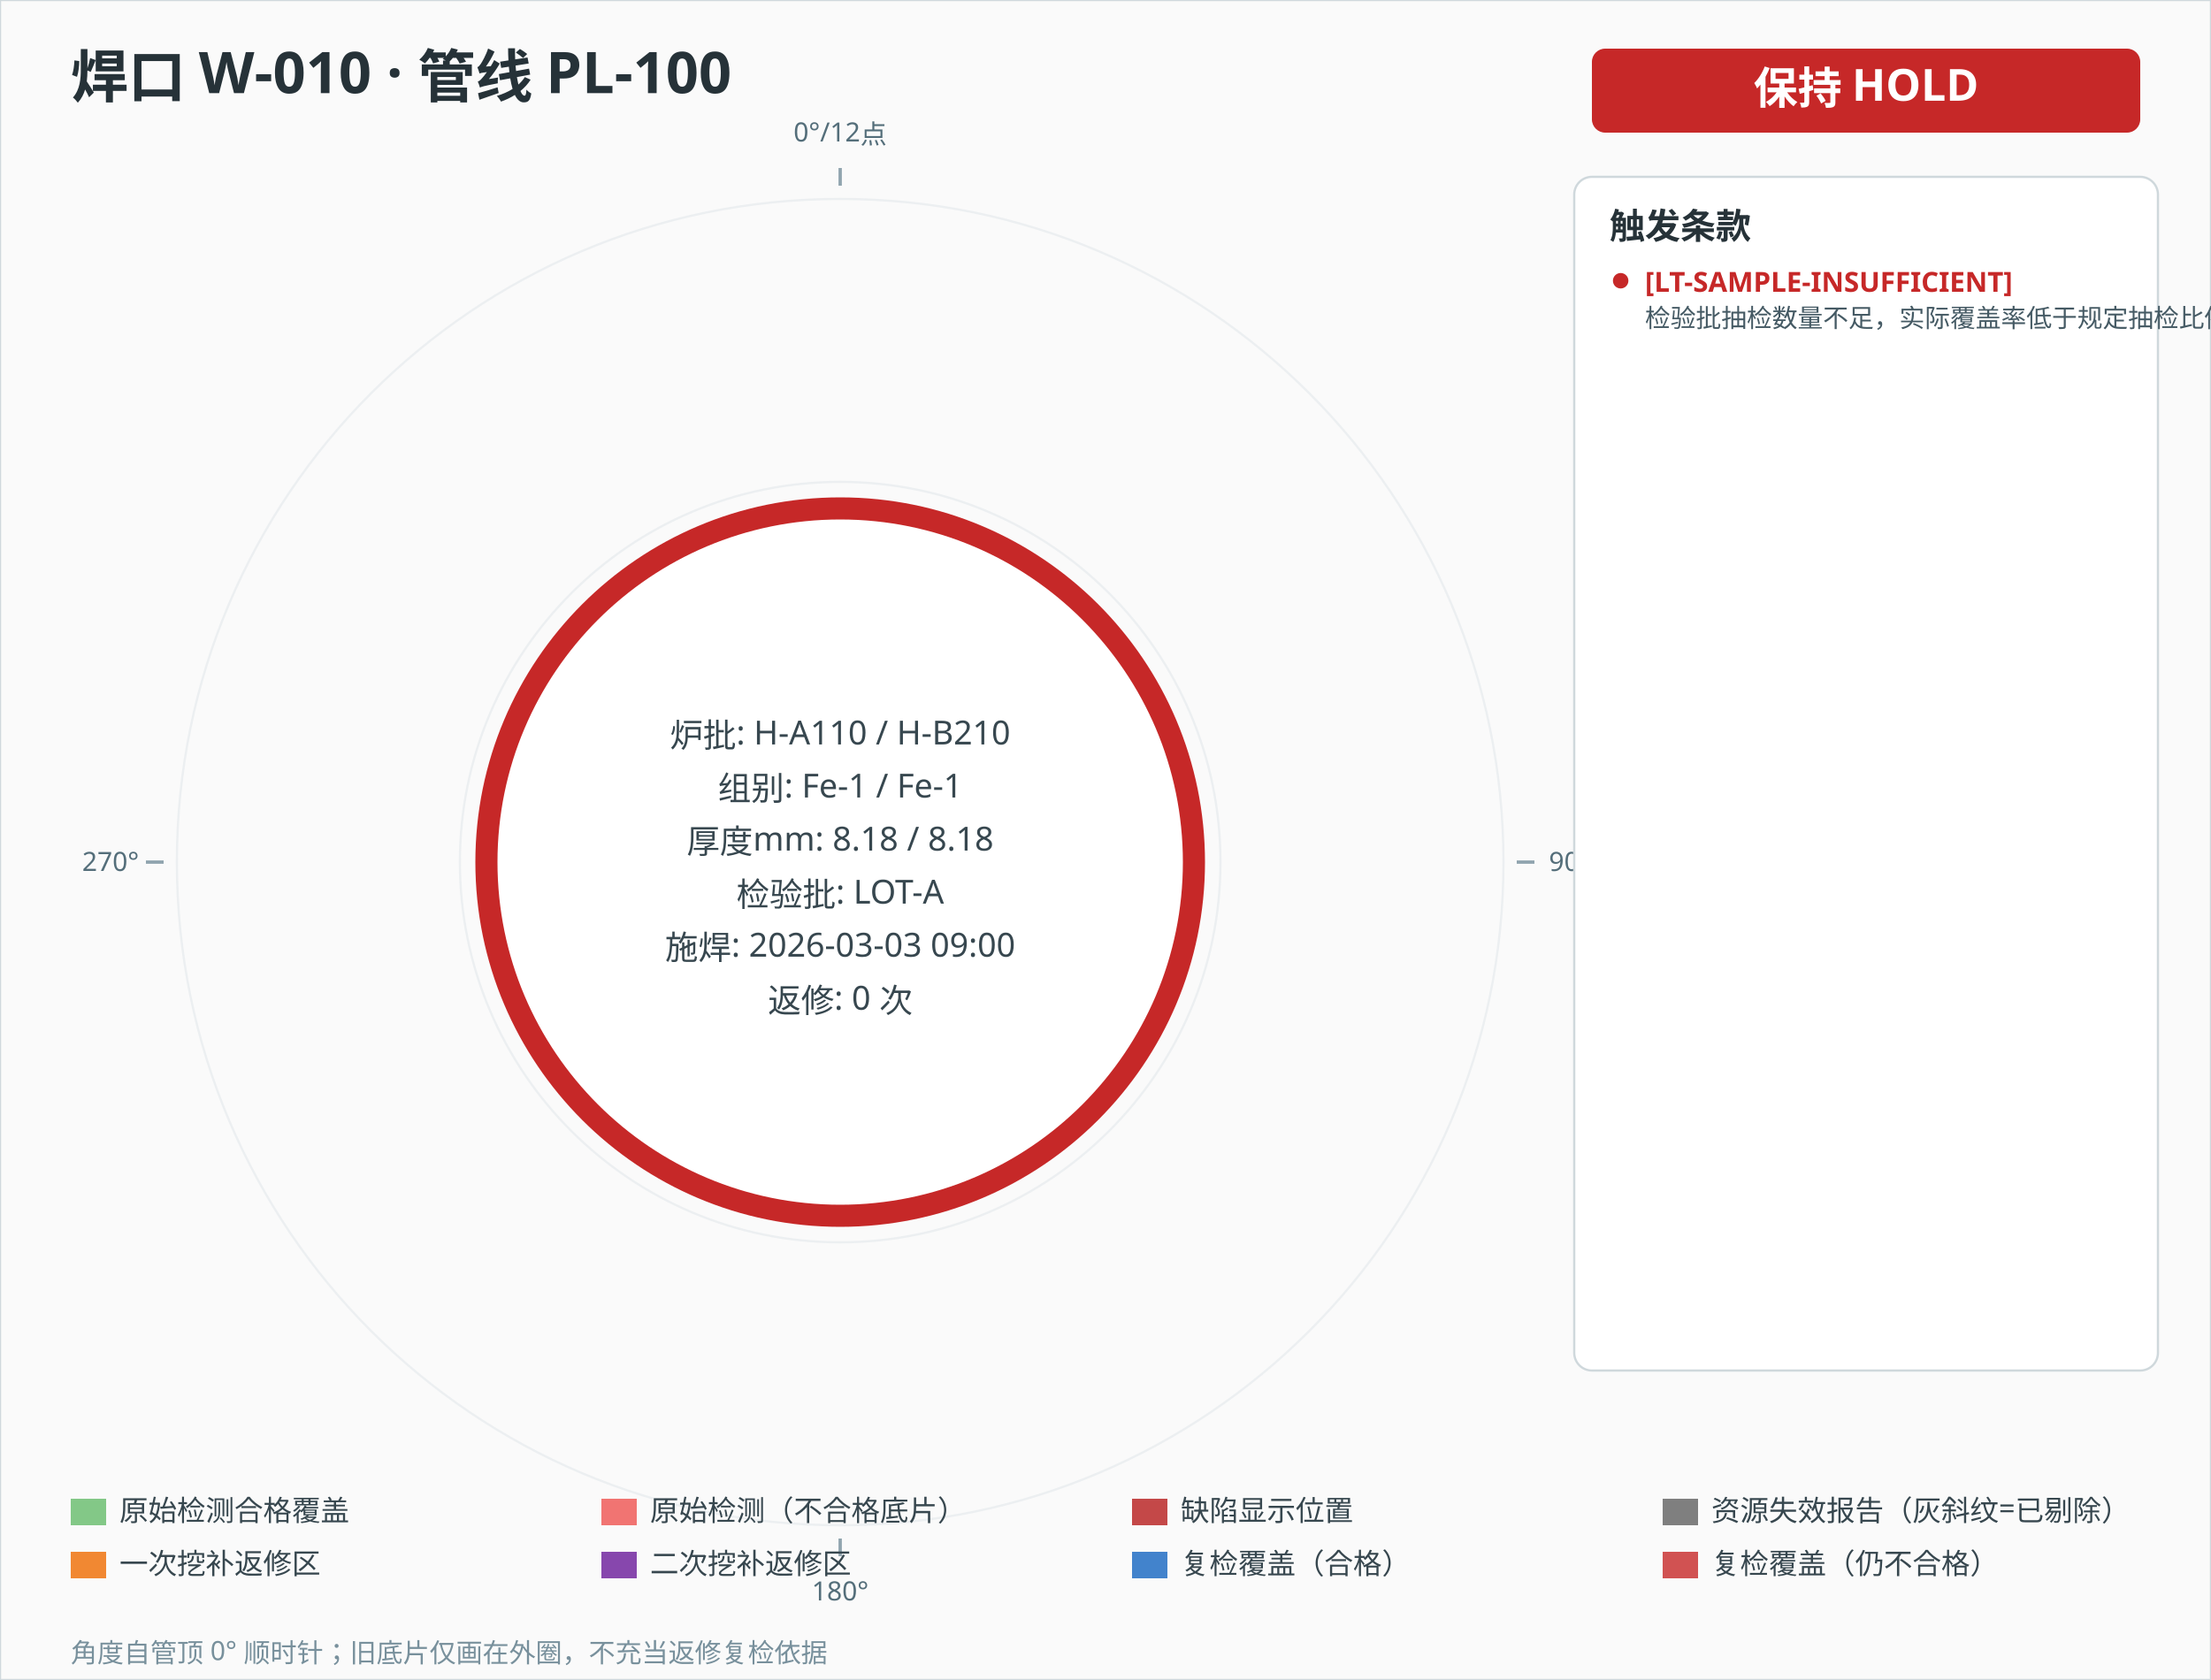
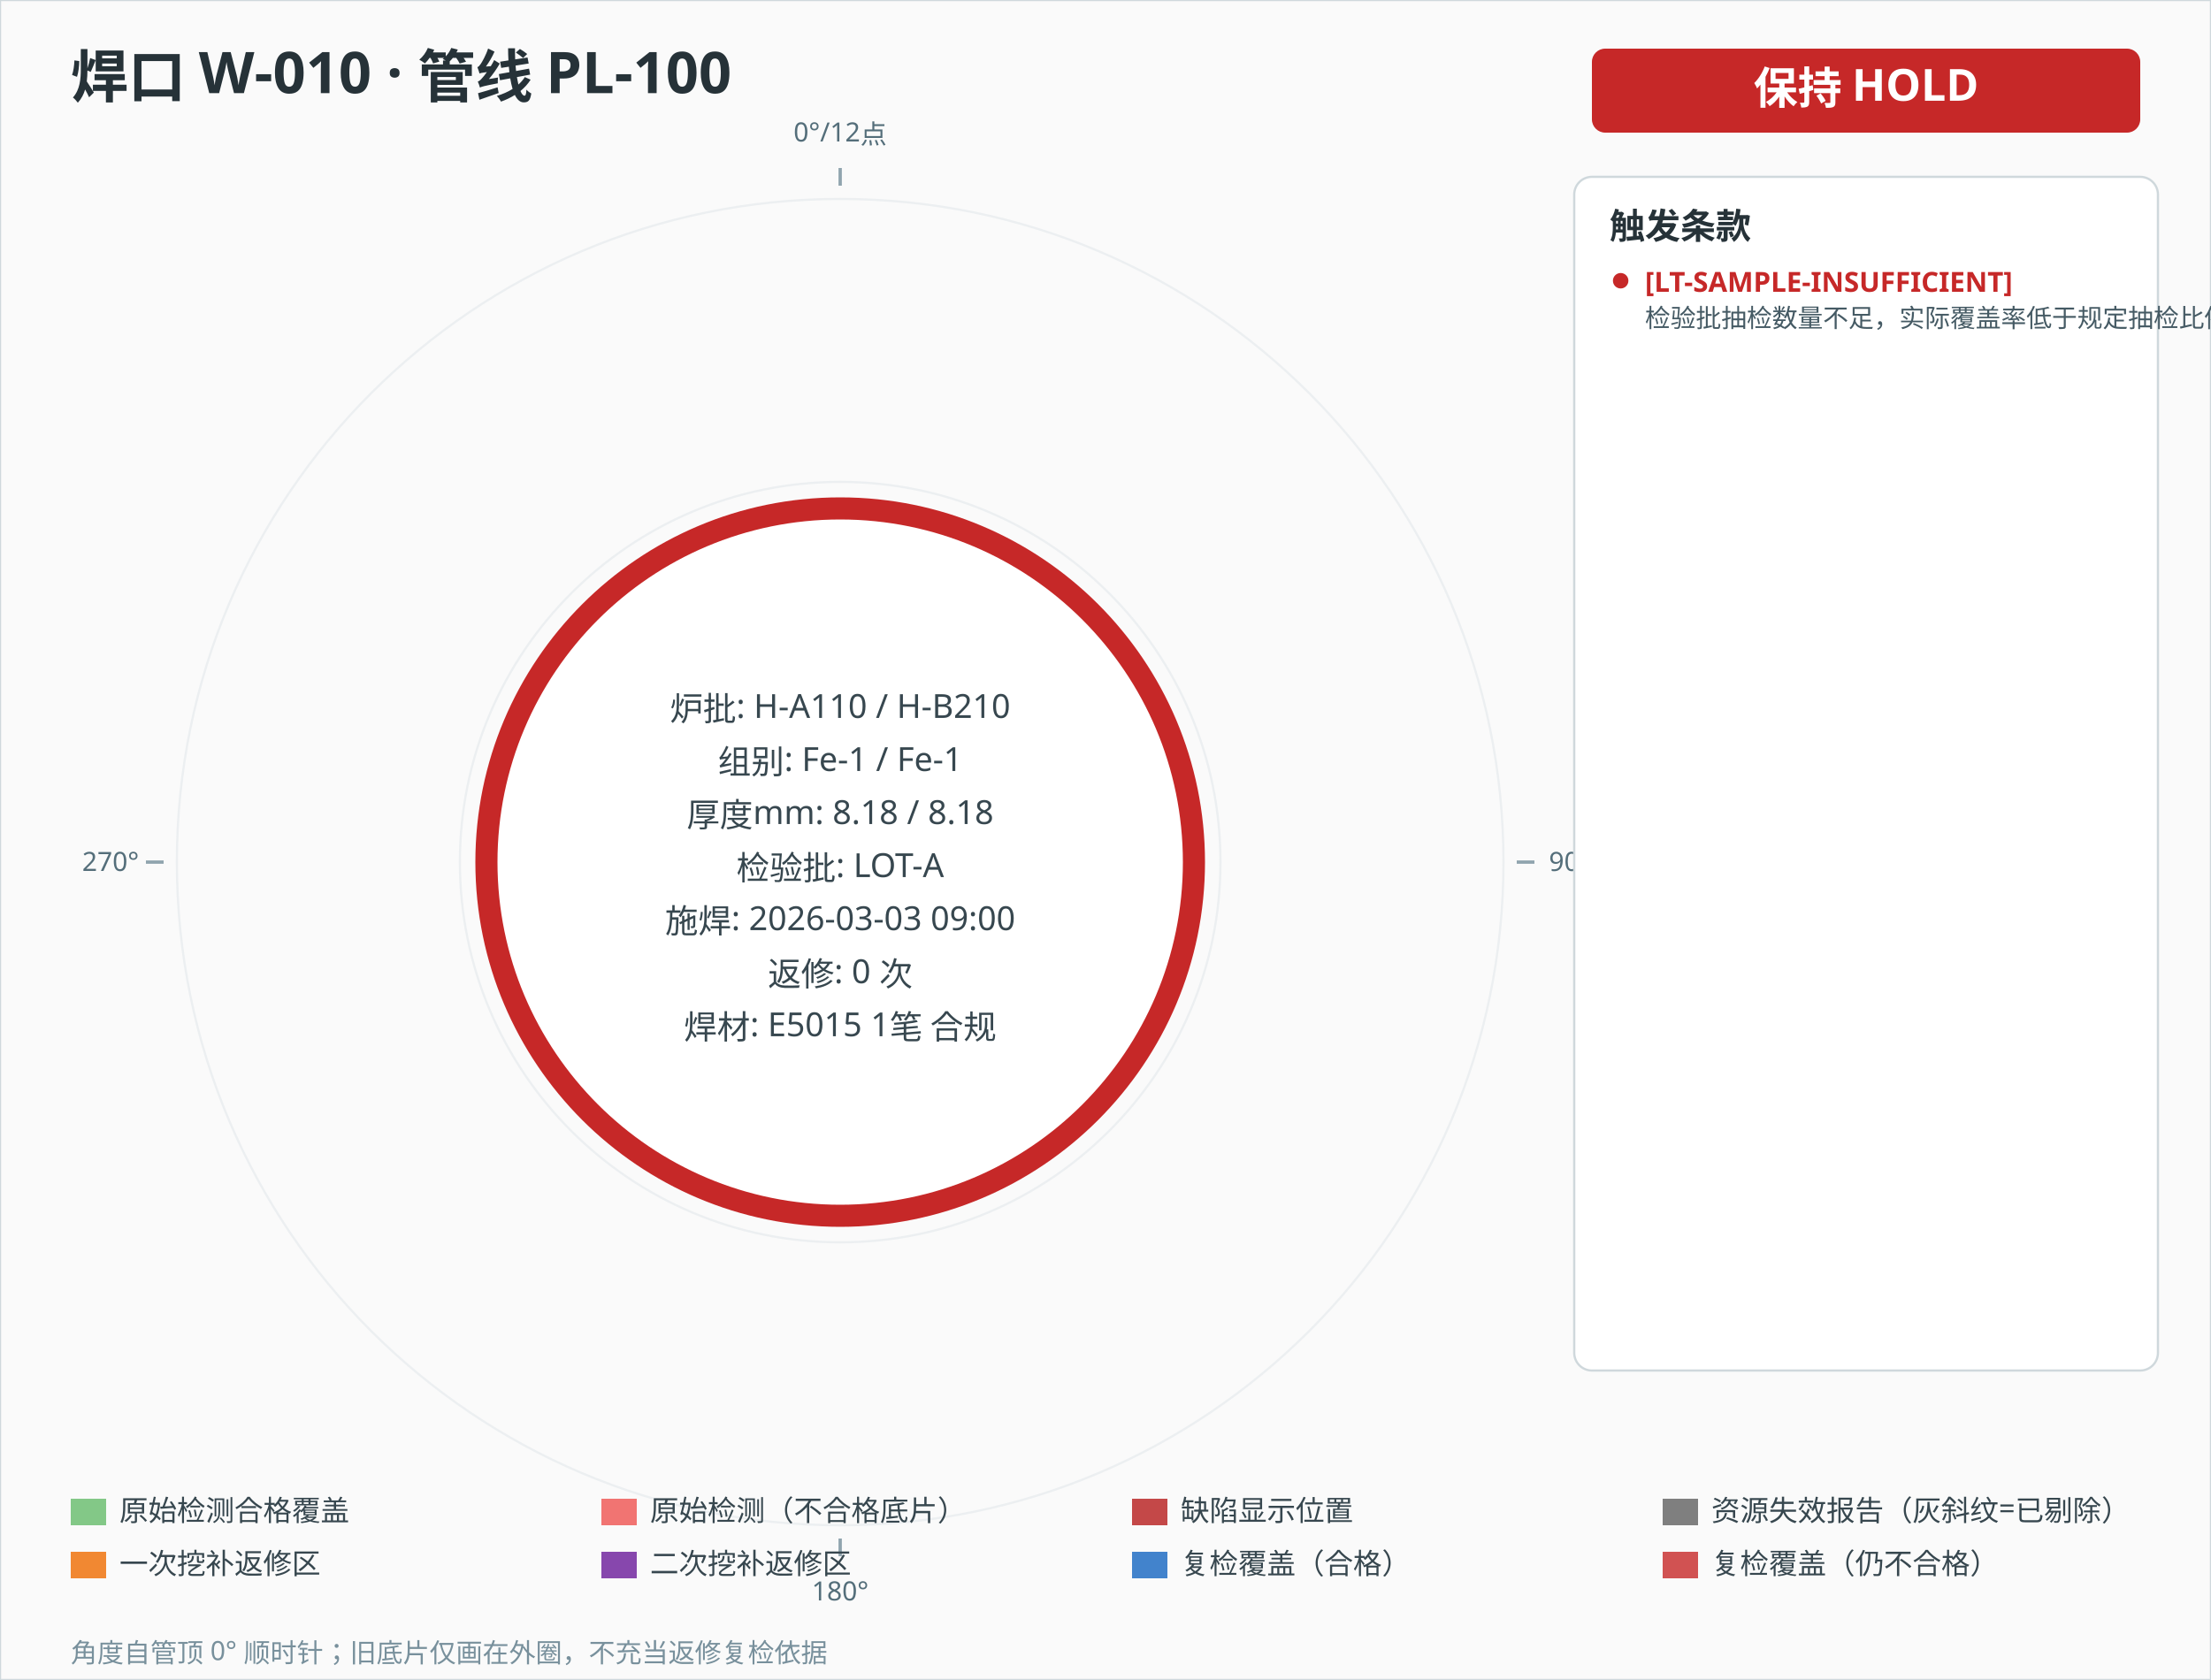
<svg xmlns="http://www.w3.org/2000/svg" viewBox="0 0 1000 760" font-family="sans-serif">
  <rect width="1000" height="760" fill="#fafafa" stroke="#cfd8dc" />
  <defs>
    <pattern id="ndexcluded" width="8" height="8" patternUnits="userSpaceOnUse" patternTransform="rotate(45)">
      <rect width="8" height="8" fill="#9e9e9e" fill-opacity="0.18" />
      <line x1="0" y1="0" x2="0" y2="8" stroke="#616161" stroke-width="3" />
    </pattern>
  </defs>
  <text x="32" y="44" font-size="26" font-weight="bold" fill="#263238">焊口 W-010 · 管线 PL-100</text>
  <rect x="720" y="22" width="248" height="38" rx="6" fill="#c62828" />
  <text x="844" y="47" font-size="20" font-weight="bold" fill="#ffffff" text-anchor="middle">保持 HOLD</text>
  <circle cx="380.0" cy="390.0" r="300" fill="none" stroke="#eceff1" stroke-width="1" />
  <circle cx="380.0" cy="390.0" r="172" fill="none" stroke="#eceff1" stroke-width="1" />
  <line x1="380.0" y1="84.0" x2="380.0" y2="76.0" stroke="#90a4ae" stroke-width="1.5" />
  <text x="380.0" y="64.0" font-size="12" fill="#546e7a" text-anchor="middle">0°/12点</text>
  <line x1="686.0" y1="390.0" x2="694.0" y2="390.0" stroke="#90a4ae" stroke-width="1.5" />
  <text x="710.0" y="394.0" font-size="12" fill="#546e7a" text-anchor="middle">90°</text>
  <line x1="380.0" y1="696.0" x2="380.0" y2="704.0" stroke="#90a4ae" stroke-width="1.5" />
  <text x="380.0" y="724.0" font-size="12" fill="#546e7a" text-anchor="middle">180°</text>
  <line x1="74.0" y1="390.0" x2="66.0" y2="390.0" stroke="#90a4ae" stroke-width="1.5" />
  <text x="50.0" y="394.0" font-size="12" fill="#546e7a" text-anchor="middle">270°</text>
  <text x="380.0" y="386.0" font-size="16" fill="#c62828" text-anchor="middle">无任何 RT/UT/PT 记录</text>
  <circle cx="380.0" cy="390.0" r="160" fill="#ffffff" stroke="#c62828" stroke-width="10" />
-   <text x="380.0" y="338.0" font-size="15" fill="#37474f" text-anchor="middle">炉批: H-A110 / H-B210</text>
-   <text x="380.0" y="362.0" font-size="15" fill="#37474f" text-anchor="middle">组别: Fe-1 / Fe-1</text>
-   <text x="380.0" y="386.0" font-size="15" fill="#37474f" text-anchor="middle">厚度mm: 8.18 / 8.18</text>
-   <text x="380.0" y="410.0" font-size="15" fill="#37474f" text-anchor="middle">检验批: LOT-A</text>
-   <text x="380.0" y="434.0" font-size="15" fill="#37474f" text-anchor="middle">施焊: 2026-03-03 09:00</text>
-   <text x="380.0" y="458.0" font-size="15" fill="#37474f" text-anchor="middle">返修: 0 次</text>
+   <text x="380.0" y="326.0" font-size="15" fill="#37474f" text-anchor="middle">炉批: H-A110 / H-B210</text>
+   <text x="380.0" y="350.0" font-size="15" fill="#37474f" text-anchor="middle">组别: Fe-1 / Fe-1</text>
+   <text x="380.0" y="374.0" font-size="15" fill="#37474f" text-anchor="middle">厚度mm: 8.18 / 8.18</text>
+   <text x="380.0" y="398.0" font-size="15" fill="#37474f" text-anchor="middle">检验批: LOT-A</text>
+   <text x="380.0" y="422.0" font-size="15" fill="#37474f" text-anchor="middle">施焊: 2026-03-03 09:00</text>
+   <text x="380.0" y="446.0" font-size="15" fill="#37474f" text-anchor="middle">返修: 0 次</text>
+   <text x="380.0" y="470.0" font-size="15" fill="#37474f" text-anchor="middle">焊材: E5015 1笔 合规</text>
  <rect x="712" y="80" width="264" height="540" rx="8" fill="#ffffff" stroke="#cfd8dc" />
  <text x="728" y="108" font-size="16" font-weight="bold" fill="#263238">触发条款</text>
  <circle cx="733" cy="127" r="3.5" fill="#c62828" />
  <text x="744" y="132" font-size="12.5" font-weight="bold" fill="#c62828">[LT-SAMPLE-INSUFFICIENT]</text>
  <text x="744" y="148" font-size="11.5" fill="#455a64">检验批抽检数量不足，实际覆盖率低于规定抽检比例</text>
  <rect x="32" y="678" width="16" height="12" fill="#66bb6a" fill-opacity="0.8" />
  <text x="54" y="688" font-size="13" fill="#37474f">原始检测合格覆盖</text>
  <rect x="272" y="678" width="16" height="12" fill="#ef5350" fill-opacity="0.8" />
  <text x="294" y="688" font-size="13" fill="#37474f">原始检测（不合格底片）</text>
  <rect x="512" y="678" width="16" height="12" fill="#b71c1c" fill-opacity="0.8" />
  <text x="534" y="688" font-size="13" fill="#37474f">缺陷显示位置</text>
  <rect x="752" y="678" width="16" height="12" fill="#616161" fill-opacity="0.8" />
  <text x="774" y="688" font-size="13" fill="#37474f">资源失效报告（灰斜纹=已剔除）</text>
  <rect x="32" y="702" width="16" height="12" fill="#ef6c00" fill-opacity="0.8" />
  <text x="54" y="712" font-size="13" fill="#37474f">一次挖补返修区</text>
  <rect x="272" y="702" width="16" height="12" fill="#6a1b9a" fill-opacity="0.8" />
  <text x="294" y="712" font-size="13" fill="#37474f">二次挖补返修区</text>
  <rect x="512" y="702" width="16" height="12" fill="#1565c0" fill-opacity="0.8" />
  <text x="534" y="712" font-size="13" fill="#37474f">复检覆盖（合格）</text>
  <rect x="752" y="702" width="16" height="12" fill="#c62828" fill-opacity="0.8" />
  <text x="774" y="712" font-size="13" fill="#37474f">复检覆盖（仍不合格）</text>
  <text x="32" y="752" font-size="12" fill="#78909c">角度自管顶 0° 顺时针；旧底片仅画在外圈，不充当返修复检依据</text>
</svg>
